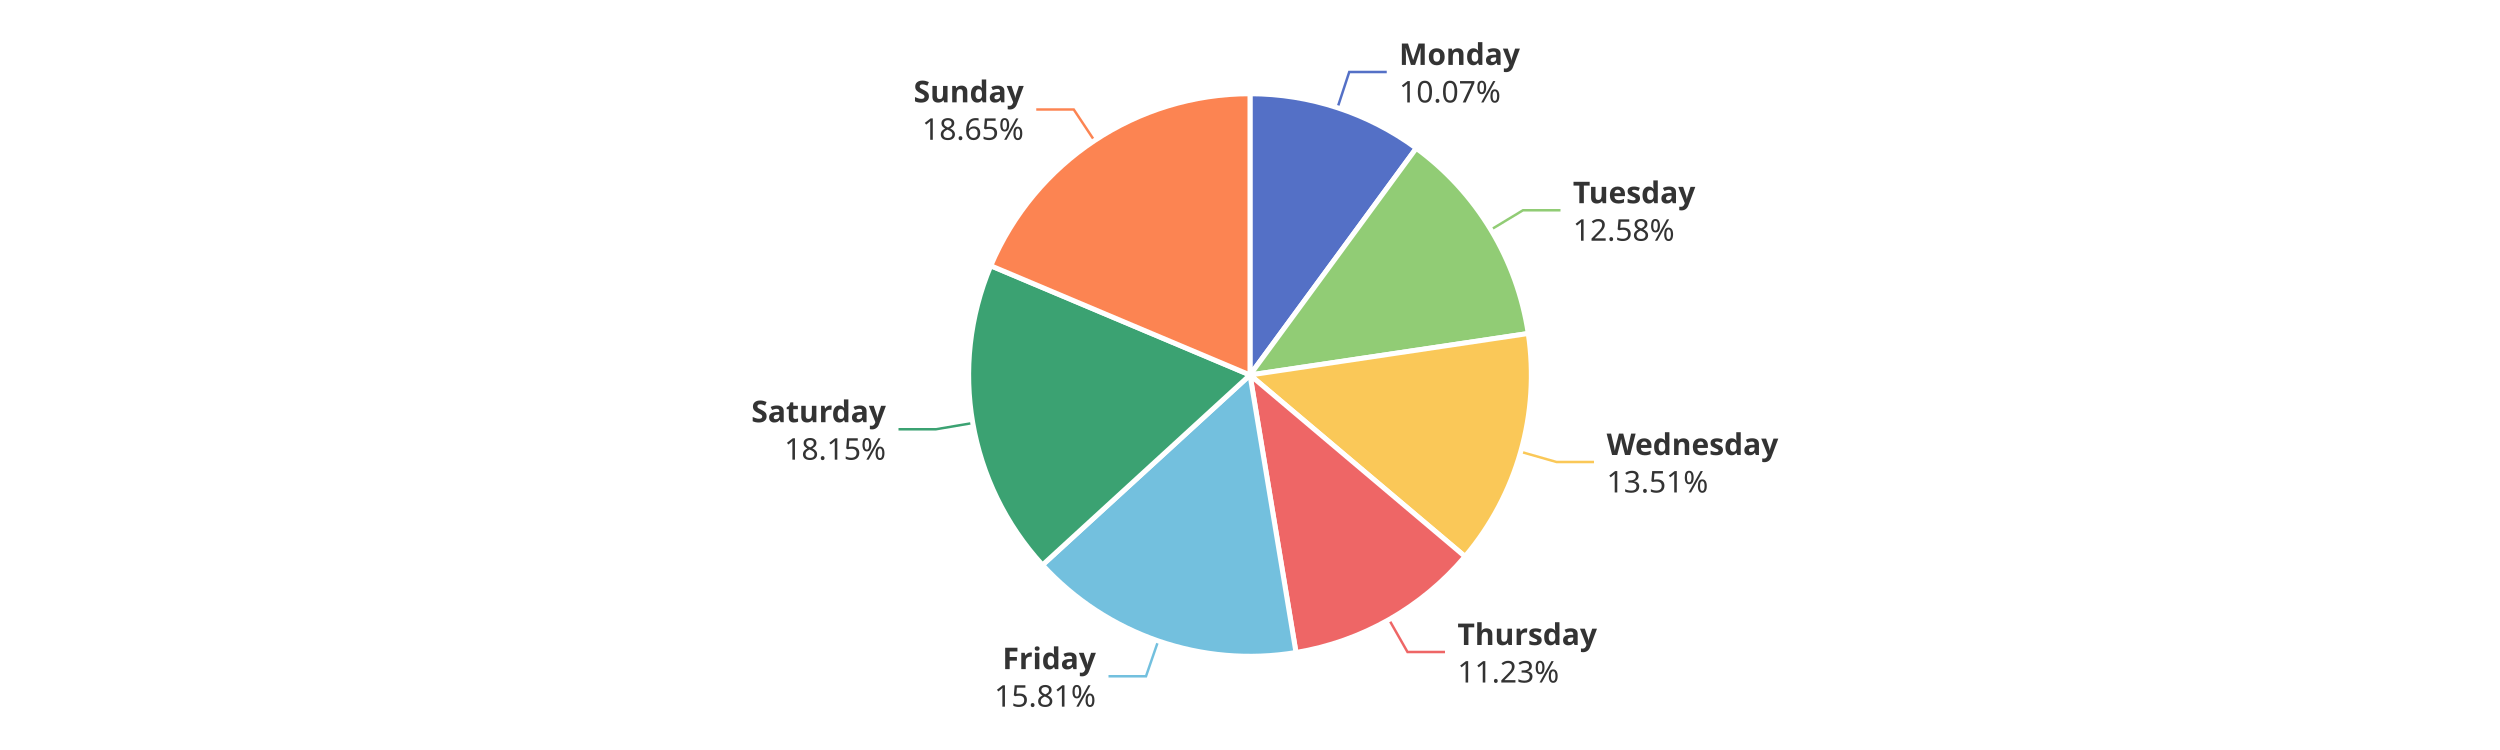
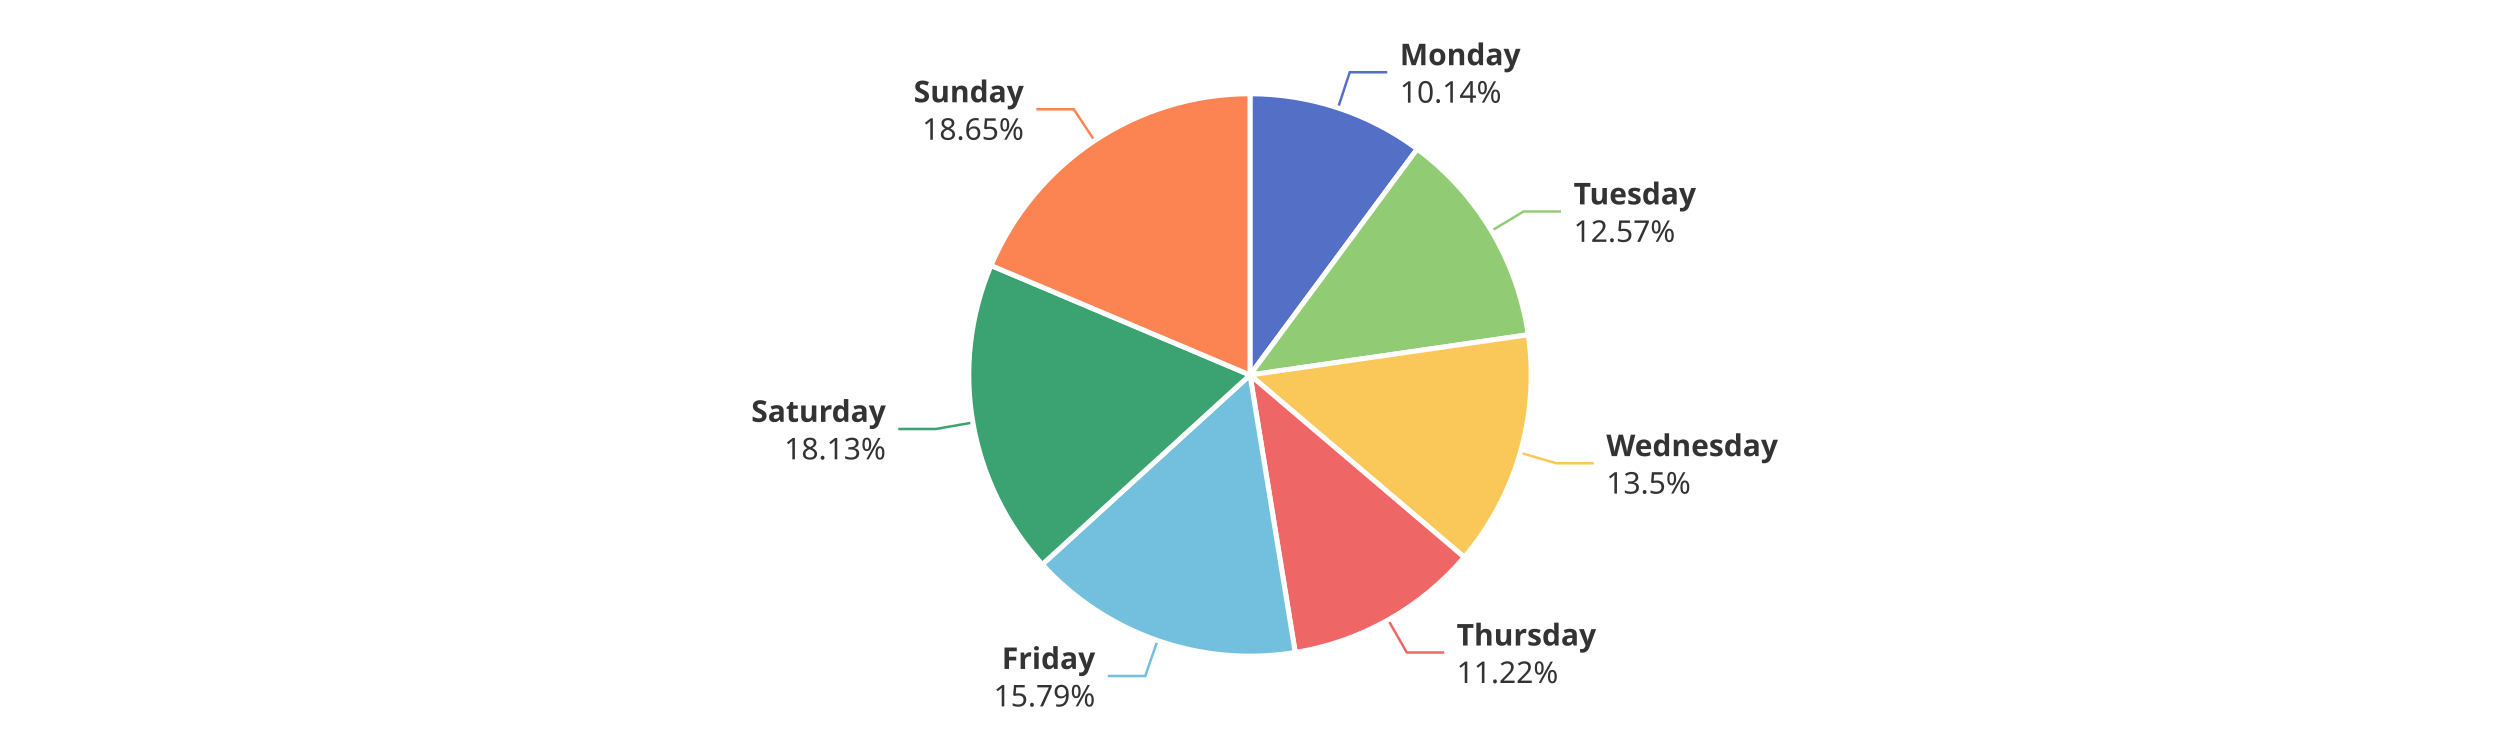
<svg xmlns="http://www.w3.org/2000/svg" width="1000" height="300" version="1.1" baseProfile="full" viewBox="0 0 1000 300">
  <rect width="1000" height="300" x="0" y="0" id="0" fill="#ffffff" />
-   <polyline points="535 43.1 539.7 28.8 554.7 28.8" fill="none" stroke="#5470c6" />
-   <polyline points="596.3 91.9 609.2 84.1 624.2 84.1" fill="none" stroke="#91cc75" />
-   <polyline points="608.2 180.7 622.6 184.8 637.6 184.8" fill="none" stroke="#fac858" />
-   <polyline points="555.6 247.8 563 260.8 578 260.8" fill="none" stroke="#ee6666" />
-   <polyline points="463.3 256.3 458.4 270.5 443.4 270.5" fill="none" stroke="#73c0de" />
-   <polyline points="389.1 169.2 374.4 171.7 359.4 171.7" fill="none" stroke="#3ba272" />
-   <polyline points="437.8 56.3 429.5 43.8 414.5 43.8" fill="none" stroke="#fc8452" />
-   <path d="M500 37.5A112.5 112.5 0 0 1 566.5 59.3L500 150Z" fill="#5470c6" stroke="#fff" stroke-width="2" stroke-linejoin="round" />
-   <path d="M566.5 59.3A112.5 112.5 0 0 1 611.3 133.4L500 150Z" fill="#91cc75" stroke="#fff" stroke-width="2" stroke-linejoin="round" />
-   <path d="M611.3 133.4A112.5 112.5 0 0 1 586 222.6L500 150Z" fill="#fac858" stroke="#fff" stroke-width="2" stroke-linejoin="round" />
-   <path d="M586 222.6A112.5 112.5 0 0 1 518.4 261L500 150Z" fill="#ee6666" stroke="#fff" stroke-width="2" stroke-linejoin="round" />
-   <path d="M518.4 261A112.5 112.5 0 0 1 417 226L500 150Z" fill="#73c0de" stroke="#fff" stroke-width="2" stroke-linejoin="round" />
-   <path d="M417 226A112.5 112.5 0 0 1 396.3 106.3L500 150Z" fill="#3ba272" stroke="#fff" stroke-width="2" stroke-linejoin="round" />
-   <path d="M396.3 106.3A112.5 112.5 0 0 1 500 37.5L500 150Z" fill="#fc8452" stroke="#fff" stroke-width="2" stroke-linejoin="round" />
-   <path d="M0 -15l42.8 0l0 30l-42.8 0Z" transform="translate(559.6662 28.8272)" fill="none" />
-   <text dominant-baseline="central" text-anchor="start" style="font-size:12px;font-family:sans-serif;font-weight:bold;" y="-7.5" transform="translate(559.6662 28.8272)" fill="#333" stroke="rgb(255,255,255)" stroke-width="2" paint-order="stroke" stroke-miterlimit="2">Monday</text>
-   <text dominant-baseline="central" text-anchor="start" style="font-size:12px;font-family:sans-serif;" y="7.5" transform="translate(559.6662 28.8272)" fill="#333" stroke="rgb(255,255,255)" stroke-width="2" paint-order="stroke" stroke-miterlimit="2">10.07%</text>
-   <path d="M0 -15l46.2 0l0 30l-46.2 0Z" transform="translate(629.1695 84.1344)" fill="none" />
-   <text dominant-baseline="central" text-anchor="start" style="font-size:12px;font-family:sans-serif;font-weight:bold;" y="-7.5" transform="translate(629.1695 84.1344)" fill="#333" stroke="rgb(255,255,255)" stroke-width="2" paint-order="stroke" stroke-miterlimit="2">Tuesday</text>
-   <text dominant-baseline="central" text-anchor="start" style="font-size:12px;font-family:sans-serif;" y="7.5" transform="translate(629.1695 84.1344)" fill="#333" stroke="rgb(255,255,255)" stroke-width="2" paint-order="stroke" stroke-miterlimit="2">12.58%</text>
-   <path d="M0 -15l63.6 0l0 30l-63.6 0Z" transform="translate(642.6476 184.8399)" fill="none" />
-   <text dominant-baseline="central" text-anchor="start" style="font-size:12px;font-family:sans-serif;font-weight:bold;" y="-7.5" transform="translate(642.6476 184.8399)" fill="#333" stroke="rgb(255,255,255)" stroke-width="2" paint-order="stroke" stroke-miterlimit="2">Wednesday</text>
-   <text dominant-baseline="central" text-anchor="start" style="font-size:12px;font-family:sans-serif;" y="7.5" transform="translate(642.6476 184.8399)" fill="#333" stroke="rgb(255,255,255)" stroke-width="2" paint-order="stroke" stroke-miterlimit="2">13.51%</text>
-   <path d="M0 -15l50.2 0l0 30l-50.2 0Z" transform="translate(582.9969 260.8496)" fill="none" />
-   <text dominant-baseline="central" text-anchor="start" style="font-size:12px;font-family:sans-serif;font-weight:bold;" y="-7.5" transform="translate(582.9969 260.8496)" fill="#333" stroke="rgb(255,255,255)" stroke-width="2" paint-order="stroke" stroke-miterlimit="2">Thursday</text>
-   <text dominant-baseline="central" text-anchor="start" style="font-size:12px;font-family:sans-serif;" y="7.5" transform="translate(582.9969 260.8496)" fill="#333" stroke="rgb(255,255,255)" stroke-width="2" paint-order="stroke" stroke-miterlimit="2">11.23%</text>
-   <path d="M-40.9 -15l40.9 0l0 30l-40.9 0Z" transform="translate(438.3596 270.5086)" fill="none" />
-   <text dominant-baseline="central" text-anchor="end" style="font-size:12px;font-family:sans-serif;font-weight:bold;" y="-7.5" transform="translate(438.3596 270.5086)" fill="#333" stroke="rgb(255,255,255)" stroke-width="2" paint-order="stroke" stroke-miterlimit="2">Friday</text>
-   <text dominant-baseline="central" text-anchor="end" style="font-size:12px;font-family:sans-serif;" y="7.5" transform="translate(438.3596 270.5086)" fill="#333" stroke="rgb(255,255,255)" stroke-width="2" paint-order="stroke" stroke-miterlimit="2">15.81%</text>
-   <path d="M-48.2 -15l48.2 0l0 30l-48.2 0Z" transform="translate(354.3643 171.7236)" fill="none" />
-   <text dominant-baseline="central" text-anchor="end" style="font-size:12px;font-family:sans-serif;font-weight:bold;" y="-7.5" transform="translate(354.3643 171.7236)" fill="#333" stroke="rgb(255,255,255)" stroke-width="2" paint-order="stroke" stroke-miterlimit="2">Saturday</text>
-   <text dominant-baseline="central" text-anchor="end" style="font-size:12px;font-family:sans-serif;" y="7.5" transform="translate(354.3643 171.7236)" fill="#333" stroke="rgb(255,255,255)" stroke-width="2" paint-order="stroke" stroke-miterlimit="2">18.15%</text>
-   <path d="M-40.9 -15l40.9 0l0 30l-40.9 0Z" transform="translate(409.4982 43.7656)" fill="none" />
-   <text dominant-baseline="central" text-anchor="end" style="font-size:12px;font-family:sans-serif;font-weight:bold;" y="-7.5" transform="translate(409.4982 43.7656)" fill="#333" stroke="rgb(255,255,255)" stroke-width="2" paint-order="stroke" stroke-miterlimit="2">Sunday</text>
-   <text dominant-baseline="central" text-anchor="end" style="font-size:12px;font-family:sans-serif;" y="7.5" transform="translate(409.4982 43.7656)" fill="#333" stroke="rgb(255,255,255)" stroke-width="2" paint-order="stroke" stroke-miterlimit="2">18.65%</text>
+   <polyline points="535.2 43.2 539.9 28.9 554.9 28.9" fill="none" stroke="#5470c6" />
+   <polyline points="596.6 92.3 609.4 84.6 624.4 84.6" fill="none" stroke="#91cc75" />
+   <polyline points="608.1 181.1 622.5 185.3 637.5 185.3" fill="none" stroke="#fac858" />
+   <polyline points="555.3 248 562.7 261 577.7 261" fill="none" stroke="#ee6666" />
+   <polyline points="463 256.2 458.1 270.4 443.1 270.4" fill="none" stroke="#73c0de" />
+   <polyline points="389.1 169 374.3 171.6 359.3 171.6" fill="none" stroke="#3ba272" />
+   <polyline points="437.8 56.2 429.5 43.7 414.5 43.7" fill="none" stroke="#fc8452" />
+   <path d="M500 37.5A112.5 112.5 0 0 1 566.9 59.6L500 150Z" fill="#5470c6" stroke="#fff" stroke-width="2" stroke-linejoin="round" />
+   <path d="M566.9 59.6A112.5 112.5 0 0 1 611.3 133.9L500 150Z" fill="#91cc75" stroke="#fff" stroke-width="2" stroke-linejoin="round" />
+   <path d="M611.3 133.9A112.5 112.5 0 0 1 585.7 222.9L500 150Z" fill="#fac858" stroke="#fff" stroke-width="2" stroke-linejoin="round" />
+   <path d="M585.7 222.9A112.5 112.5 0 0 1 518.1 261L500 150Z" fill="#ee6666" stroke="#fff" stroke-width="2" stroke-linejoin="round" />
+   <path d="M518.1 261A112.5 112.5 0 0 1 416.9 225.8L500 150Z" fill="#73c0de" stroke="#fff" stroke-width="2" stroke-linejoin="round" />
+   <path d="M416.9 225.8A112.5 112.5 0 0 1 396.4 106.2L500 150Z" fill="#3ba272" stroke="#fff" stroke-width="2" stroke-linejoin="round" />
+   <path d="M396.4 106.2A112.5 112.5 0 0 1 500 37.5L500 150Z" fill="#fc8452" stroke="#fff" stroke-width="2" stroke-linejoin="round" />
+   <path d="M0 -15l42.8 0l0 30l-42.8 0Z" transform="translate(559.9365 28.916)" fill="none" />
+   <text dominant-baseline="central" text-anchor="start" style="font-size:12px;font-family:sans-serif;font-weight:bold;" y="-7.5" transform="translate(559.9365 28.916)" fill="#333" stroke="rgb(255,255,255)" stroke-width="2" paint-order="stroke" stroke-miterlimit="2">Monday</text>
+   <text dominant-baseline="central" text-anchor="start" style="font-size:12px;font-family:sans-serif;" y="7.5" transform="translate(559.9365 28.916)" fill="#333" stroke="rgb(255,255,255)" stroke-width="2" paint-order="stroke" stroke-miterlimit="2">10.14%</text>
+   <path d="M0 -15l46.2 0l0 30l-46.2 0Z" transform="translate(629.4443 84.5921)" fill="none" />
+   <text dominant-baseline="central" text-anchor="start" style="font-size:12px;font-family:sans-serif;font-weight:bold;" y="-7.5" transform="translate(629.4443 84.5921)" fill="#333" stroke="rgb(255,255,255)" stroke-width="2" paint-order="stroke" stroke-miterlimit="2">Tuesday</text>
+   <text dominant-baseline="central" text-anchor="start" style="font-size:12px;font-family:sans-serif;" y="7.5" transform="translate(629.4443 84.5921)" fill="#333" stroke="rgb(255,255,255)" stroke-width="2" paint-order="stroke" stroke-miterlimit="2">12.57%</text>
+   <path d="M0 -15l63.6 0l0 30l-63.6 0Z" transform="translate(642.5199 185.2862)" fill="none" />
+   <text dominant-baseline="central" text-anchor="start" style="font-size:12px;font-family:sans-serif;font-weight:bold;" y="-7.5" transform="translate(642.5199 185.2862)" fill="#333" stroke="rgb(255,255,255)" stroke-width="2" paint-order="stroke" stroke-miterlimit="2">Wednesday</text>
+   <text dominant-baseline="central" text-anchor="start" style="font-size:12px;font-family:sans-serif;" y="7.5" transform="translate(642.5199 185.2862)" fill="#333" stroke="rgb(255,255,255)" stroke-width="2" paint-order="stroke" stroke-miterlimit="2">13.5%</text>
+   <path d="M0 -15l50.2 0l0 30l-50.2 0Z" transform="translate(582.6541 261.0438)" fill="none" />
+   <text dominant-baseline="central" text-anchor="start" style="font-size:12px;font-family:sans-serif;font-weight:bold;" y="-7.5" transform="translate(582.6541 261.0438)" fill="#333" stroke="rgb(255,255,255)" stroke-width="2" paint-order="stroke" stroke-miterlimit="2">Thursday</text>
+   <text dominant-baseline="central" text-anchor="start" style="font-size:12px;font-family:sans-serif;" y="7.5" transform="translate(582.6541 261.0438)" fill="#333" stroke="rgb(255,255,255)" stroke-width="2" paint-order="stroke" stroke-miterlimit="2">11.22%</text>
+   <path d="M-40.9 -15l40.9 0l0 30l-40.9 0Z" transform="translate(438.0907 270.4154)" fill="none" />
+   <text dominant-baseline="central" text-anchor="end" style="font-size:12px;font-family:sans-serif;font-weight:bold;" y="-7.5" transform="translate(438.0907 270.4154)" fill="#333" stroke="rgb(255,255,255)" stroke-width="2" paint-order="stroke" stroke-miterlimit="2">Friday</text>
+   <text dominant-baseline="central" text-anchor="end" style="font-size:12px;font-family:sans-serif;" y="7.5" transform="translate(438.0907 270.4154)" fill="#333" stroke="rgb(255,255,255)" stroke-width="2" paint-order="stroke" stroke-miterlimit="2">15.79%</text>
+   <path d="M-48.2 -15l48.2 0l0 30l-48.2 0Z" transform="translate(354.3408 171.5876)" fill="none" />
+   <text dominant-baseline="central" text-anchor="end" style="font-size:12px;font-family:sans-serif;font-weight:bold;" y="-7.5" transform="translate(354.3408 171.5876)" fill="#333" stroke="rgb(255,255,255)" stroke-width="2" paint-order="stroke" stroke-miterlimit="2">Saturday</text>
+   <text dominant-baseline="central" text-anchor="end" style="font-size:12px;font-family:sans-serif;" y="7.5" transform="translate(354.3408 171.5876)" fill="#333" stroke="rgb(255,255,255)" stroke-width="2" paint-order="stroke" stroke-miterlimit="2">18.13%</text>
+   <path d="M-40.9 -15l40.9 0l0 30l-40.9 0Z" transform="translate(409.5253 43.7476)" fill="none" />
+   <text dominant-baseline="central" text-anchor="end" style="font-size:12px;font-family:sans-serif;font-weight:bold;" y="-7.5" transform="translate(409.5253 43.7476)" fill="#333" stroke="rgb(255,255,255)" stroke-width="2" paint-order="stroke" stroke-miterlimit="2">Sunday</text>
+   <text dominant-baseline="central" text-anchor="end" style="font-size:12px;font-family:sans-serif;" y="7.5" transform="translate(409.5253 43.7476)" fill="#333" stroke="rgb(255,255,255)" stroke-width="2" paint-order="stroke" stroke-miterlimit="2">18.65%</text>
</svg>
